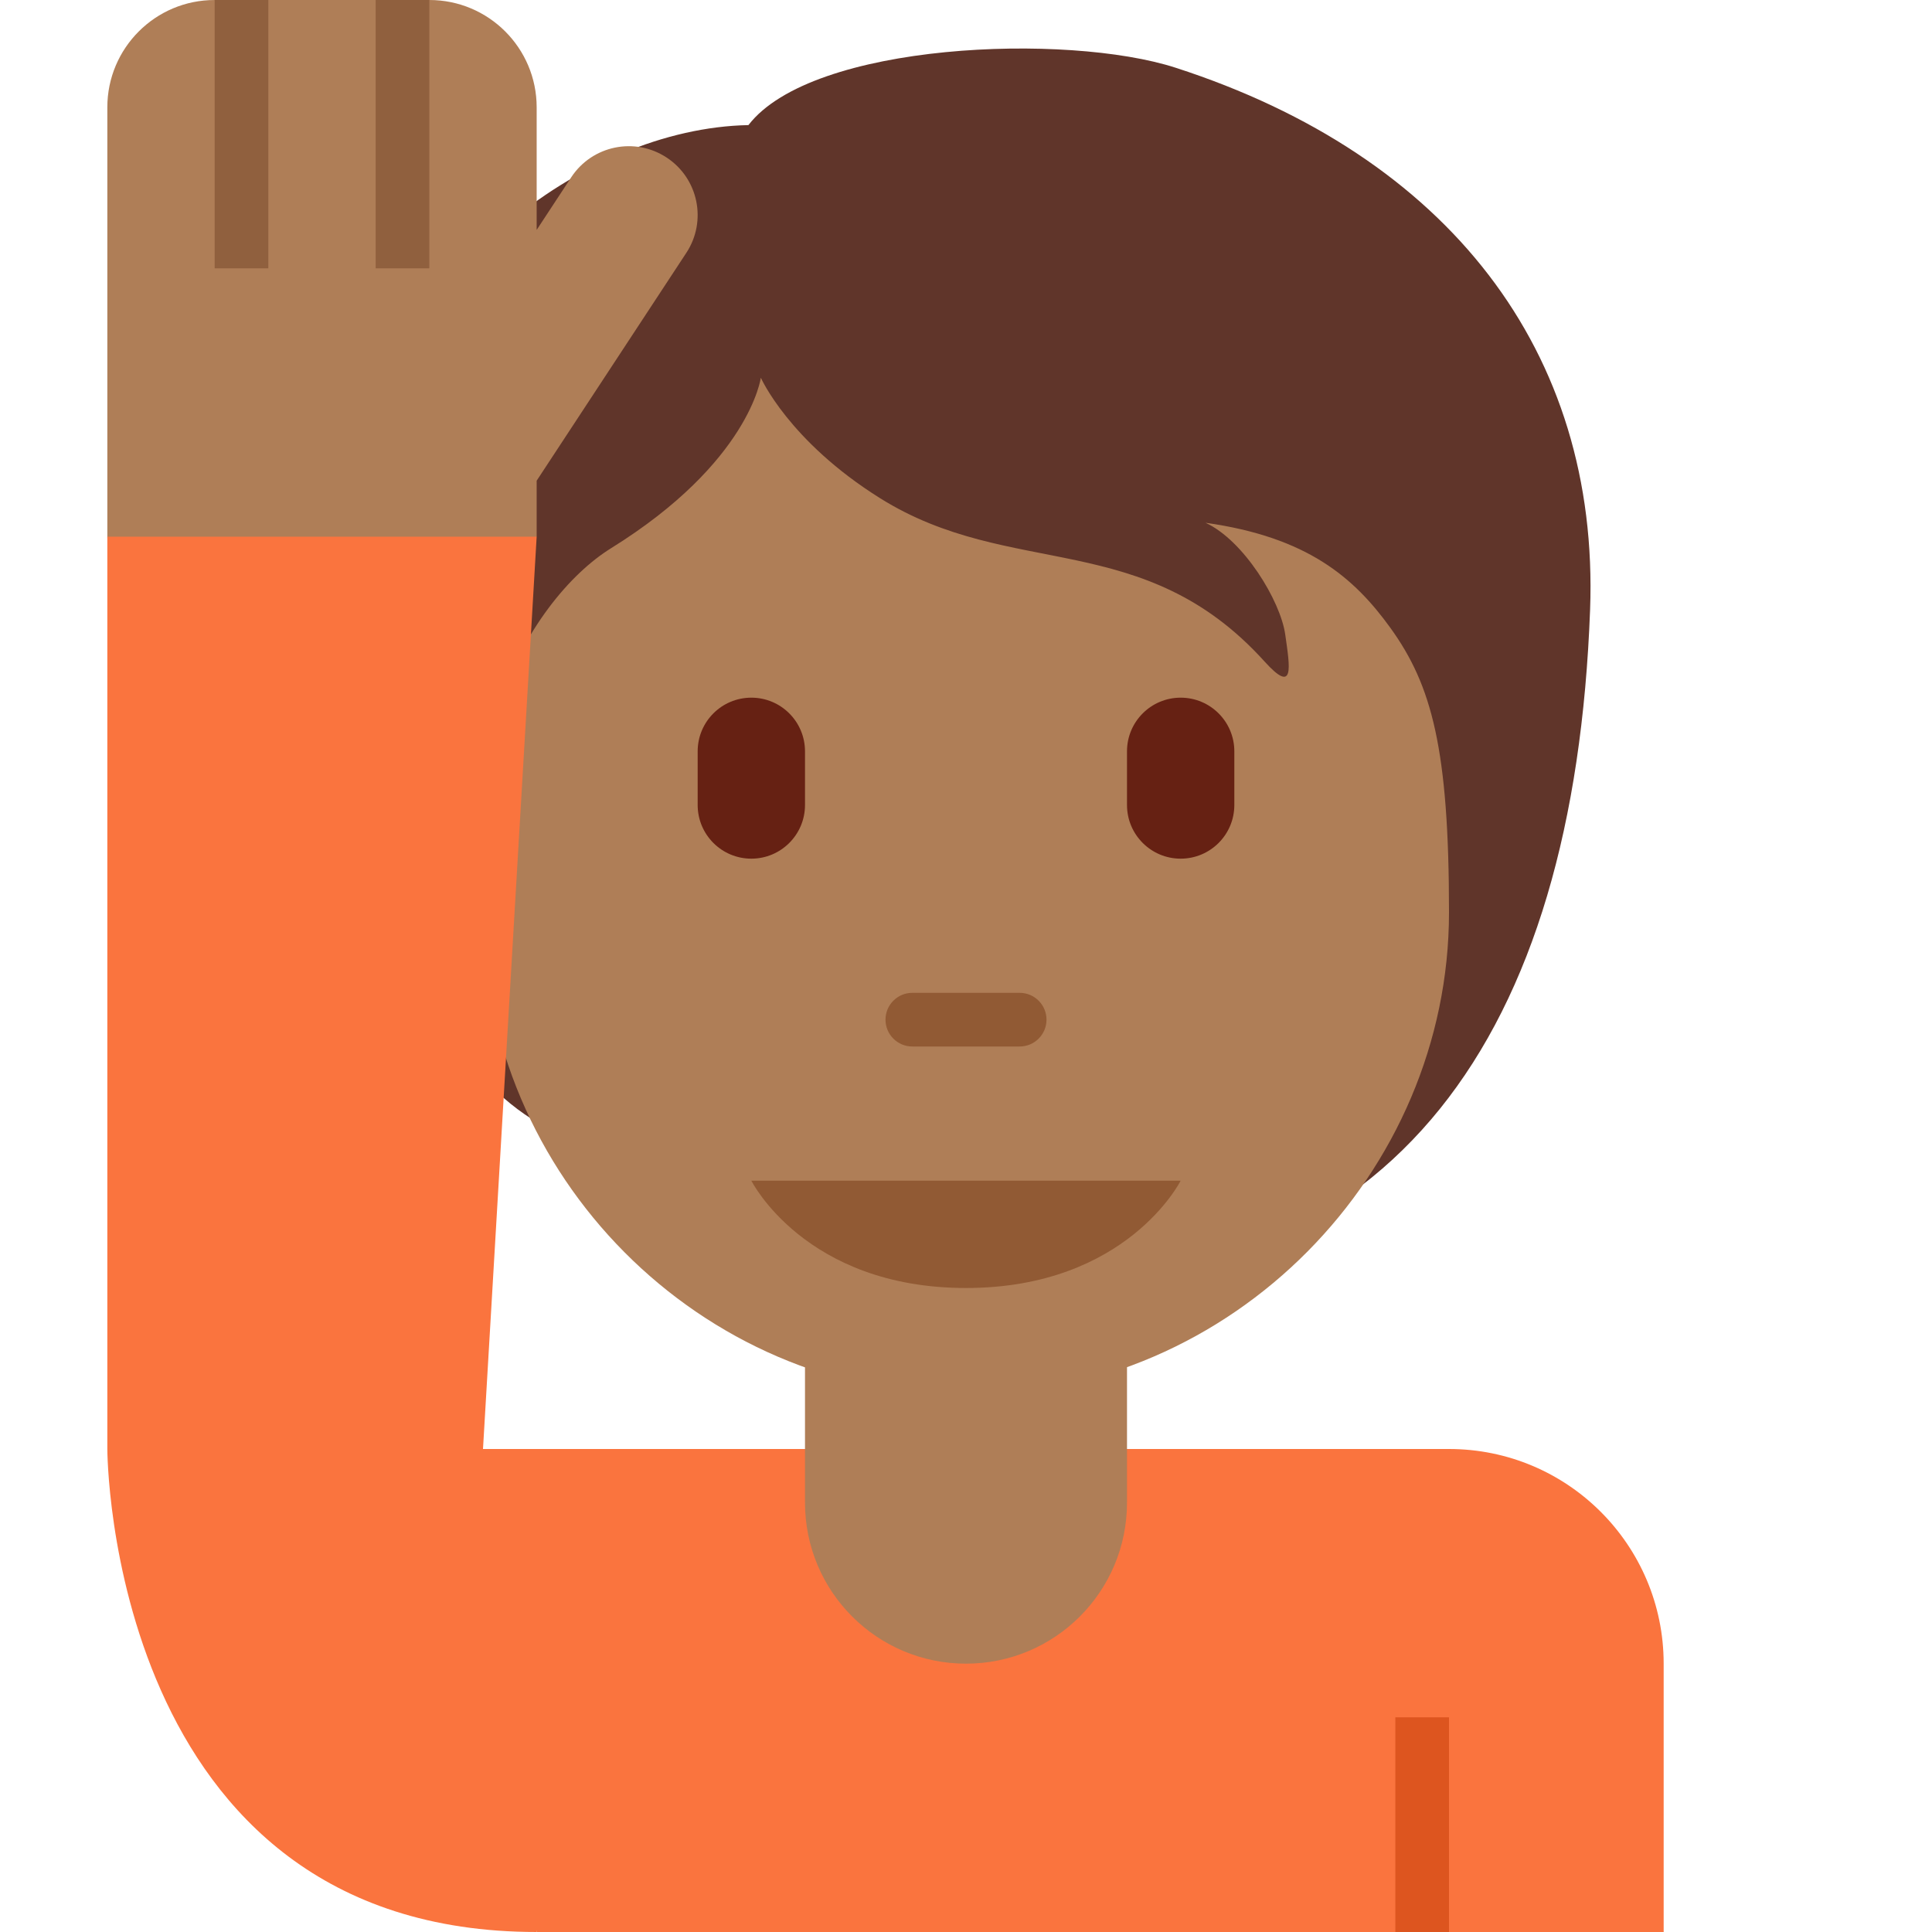
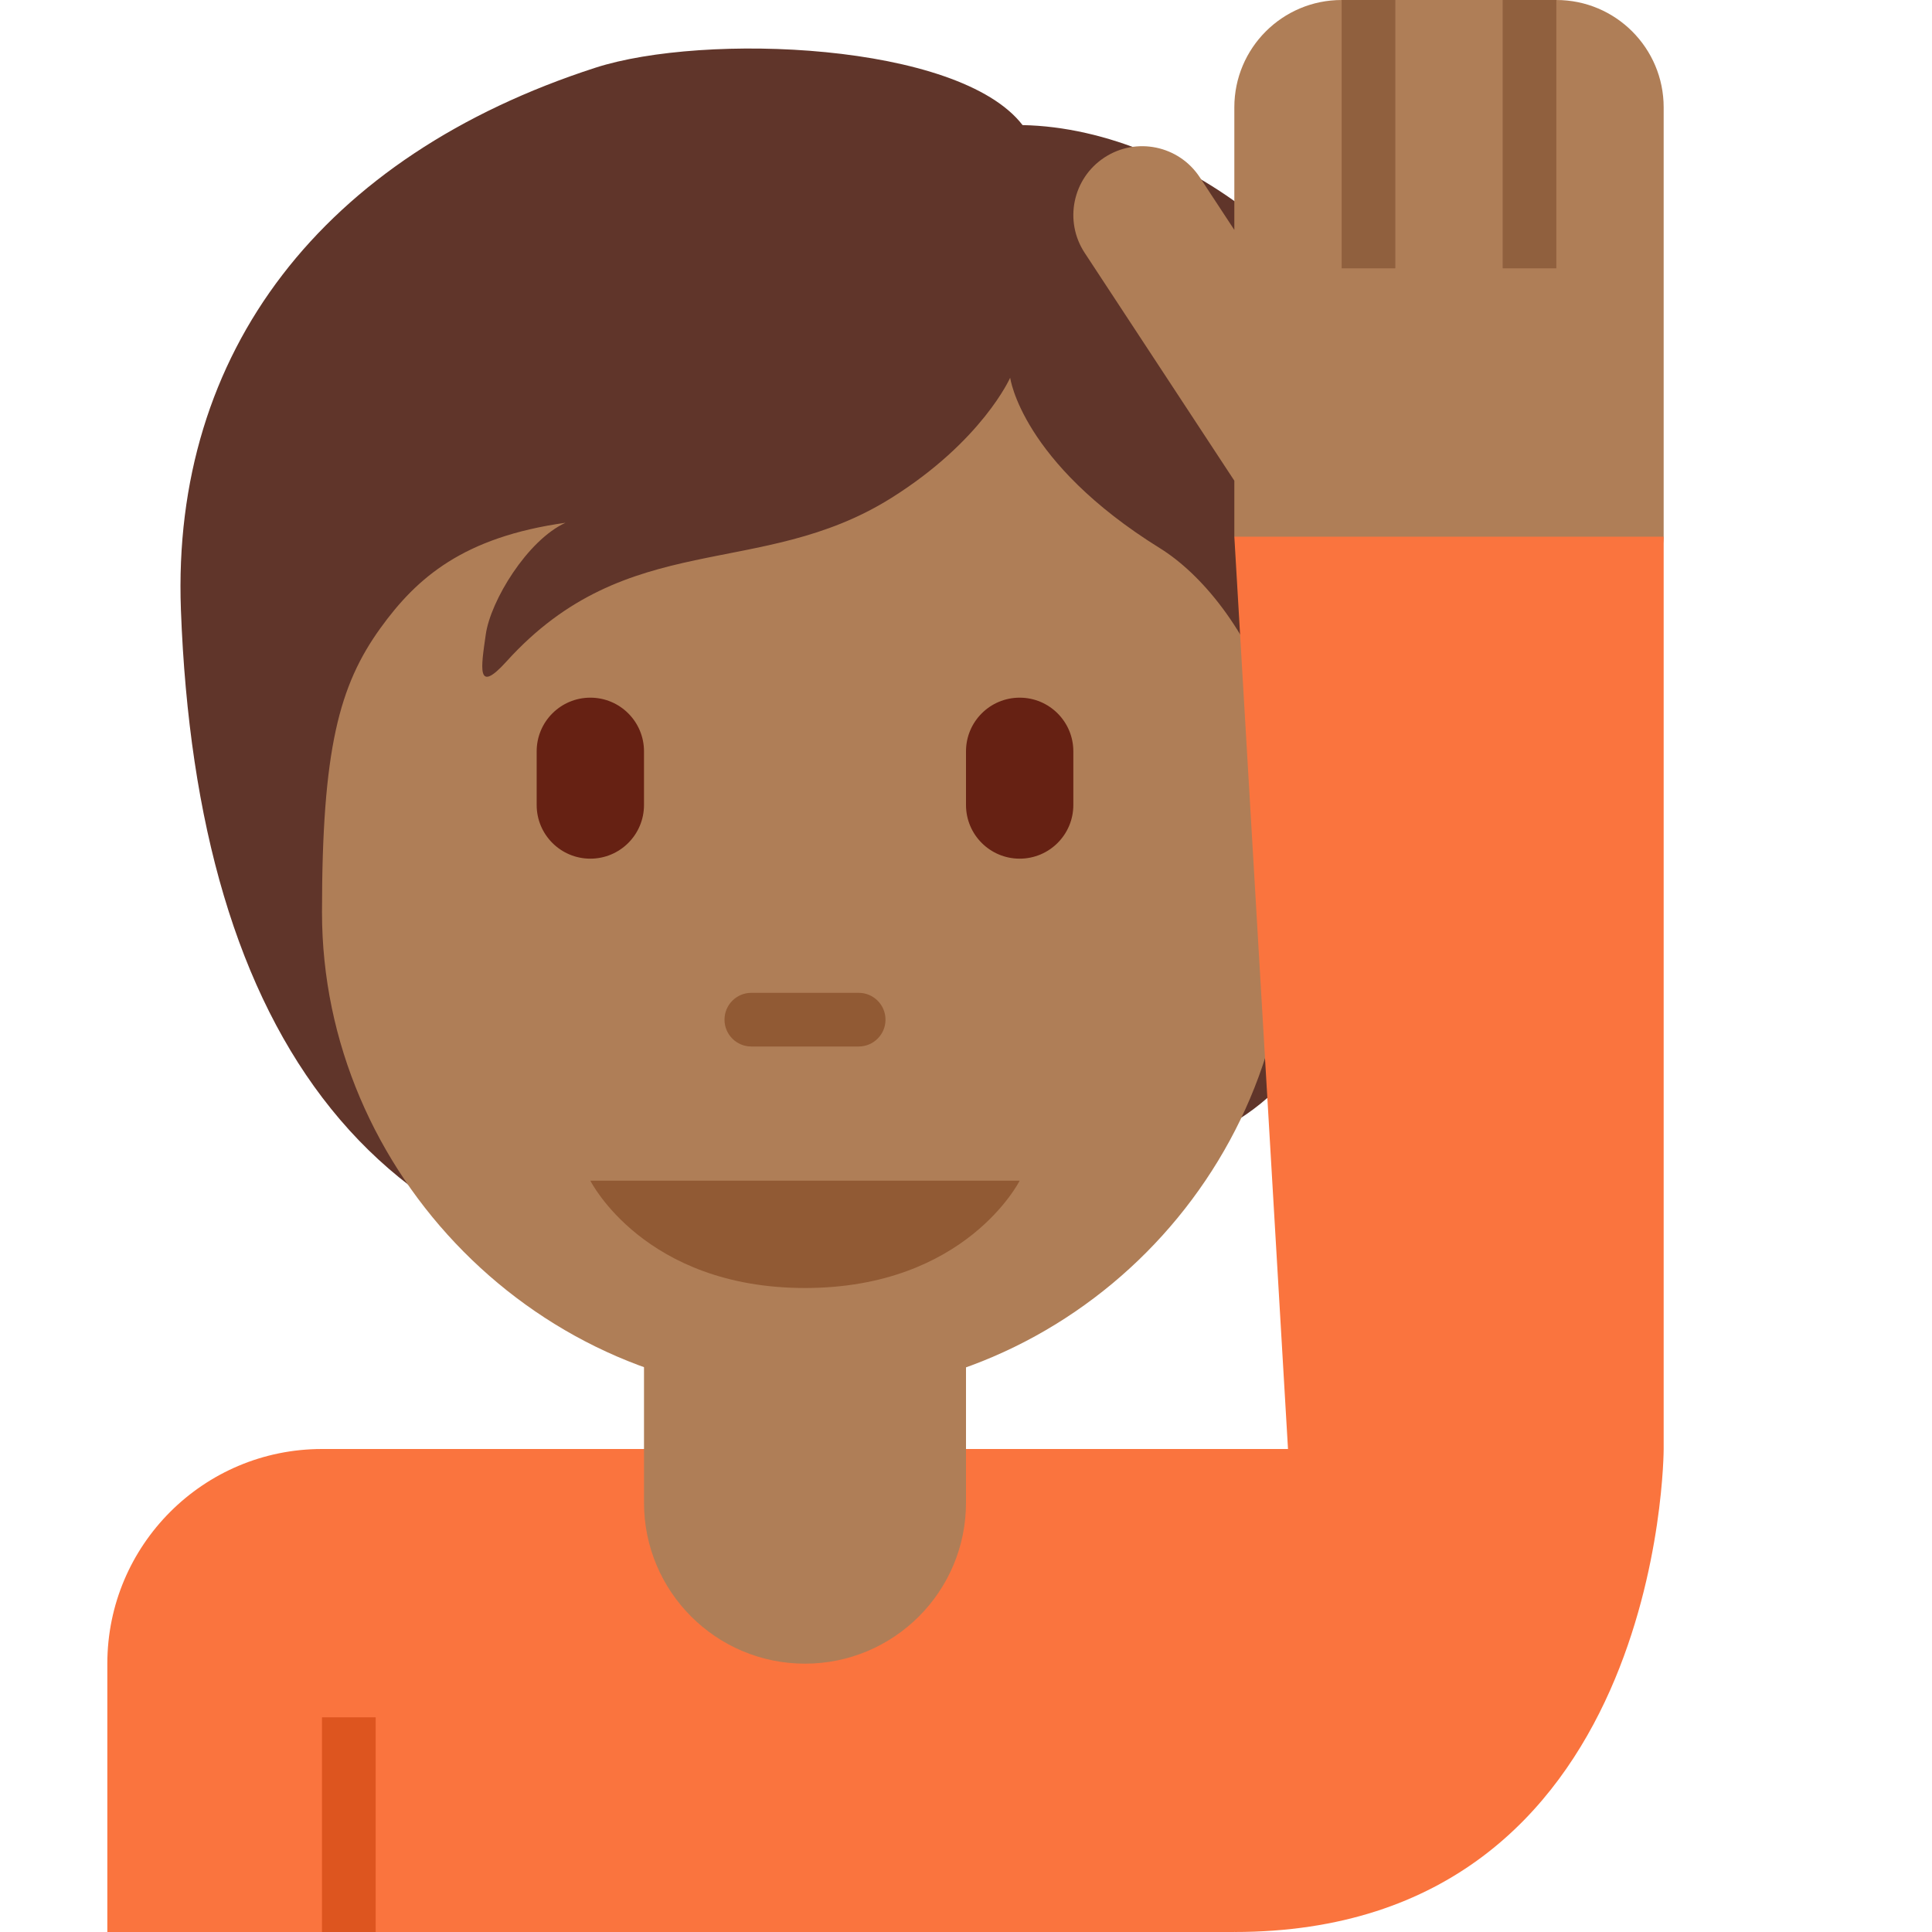
- <svg xmlns="http://www.w3.org/2000/svg" width="800px" height="800px" viewBox="0 0 36 36" aria-hidden="true" role="img" class="iconify iconify--twemoji" preserveAspectRatio="xMidYMid meet">
-   <path fill="#FA743E" d="M27 27H10v9h21v-5a4 4 0 0 0-4-4z" />
-   <path fill="#AF7E57" d="M15 22v6a3 3 0 1 0 6 0v-6h-6z" />
-   <path fill="#DD551F" d="M26 32h1v4h-1z" />
-   <path fill="#60352A" d="M21.906 1.262c-2.02-.654-6.772-.475-7.96 1.069c-3.089.059-6.713 2.851-7.188 6.535c-.47 3.645.578 5.338.951 8.079c.422 3.106 2.168 4.099 3.564 4.515C13.281 24.114 15.415 24 19 24c7 0 10.334-4.684 10.629-12.639c.178-4.812-2.645-8.456-7.723-10.099z" />
-   <path fill="#AF7E57" d="M25.909 11.701c-.677-.938-1.545-1.693-3.446-1.96c.713.327 1.396 1.455 1.485 2.079c.089.624.178 1.129-.386.505c-2.26-2.499-4.722-1.515-7.162-3.041c-1.704-1.066-2.223-2.246-2.223-2.246s-.208 1.574-2.792 3.178c-.749.465-1.643 1.5-2.139 3.03C8.889 14.345 9 15.325 9 17c0 4.889 4.029 9 9 9s9-4.147 9-9c0-3.041-.319-4.229-1.091-5.299z" />
-   <path fill="#915A34" d="M22 22h-8s1 2 4 2s4-2 4-2zm-3-2.5h-2a.5.5 0 0 1 0-1h2a.5.5 0 0 1 0 1z" />
-   <path fill="#662113" d="M14 16a1 1 0 0 1-1-1v-1a1 1 0 0 1 2 0v1a1 1 0 0 1-1 1zm8 0a1 1 0 0 1-1-1v-1a1 1 0 0 1 2 0v1a1 1 0 0 1-1 1z" />
-   <path fill="#AF7E57" d="M12.421 2.935a1.283 1.283 0 0 0-1.776.367L10 4.284V2a2 2 0 0 0-2-2H4a2 2 0 0 0-2 2v8s0 1 1 1h6l1-1V8.957l2.789-4.246a1.282 1.282 0 0 0-.368-1.776z" />
-   <path fill="#90603E" d="M4 0h1v5H4zm3 0h1v5H7z" />
-   <path fill="#FA743E" d="M9 27h3l-2 9c-8 0-8-9-8-9V10h8L9 27z" />
+ <svg xmlns="http://www.w3.org/2000/svg" width="800px" height="800px" viewBox="0 0 36 36" aria-hidden="true" role="img" class="iconify iconify--twemoji" preserveAspectRatio="xMidYMid meet" version="1.1" id="svg10">
+   <defs id="defs10" />
+   <path fill="#fa743e" d="m 6,27 h 17 v 9 H 2 v -5 a 4,4 0 0 1 4,-4 z" id="path1" />
+   <path fill="#af7e57" d="m 18,22 v 6 a 3,3 0 1 1 -6,0 v -6 z" id="path2" />
+   <path fill="#dd551f" d="M 7,32 H 6 v 4 h 1 z" id="path3" />
+   <path fill="#60352a" d="m 11.094,1.262 c 2.02,-0.654 6.772,-0.475 7.96,1.069 3.089,0.059 6.713,2.851 7.188,6.535 0.47,3.645 -0.578,5.338 -0.951,8.079 -0.422,3.106 -2.168,4.099 -3.564,4.515 C 19.719,24.114 17.585,24 14,24 7,24 3.666,19.316 3.371,11.361 3.193,6.549 6.016,2.905 11.094,1.262 Z" id="path4" />
+   <path fill="#af7e57" d="m 7.091,11.701 c 0.677,-0.938 1.545,-1.693 3.446,-1.96 -0.713,0.327 -1.396,1.455 -1.485,2.079 -0.089,0.624 -0.178,1.129 0.386,0.505 2.26,-2.499 4.722,-1.515 7.162,-3.041 1.704,-1.066 2.223,-2.246 2.223,-2.246 0,0 0.208,1.574 2.792,3.178 0.749,0.465 1.643,1.5 2.139,3.03 C 24.111,14.345 24,15.325 24,17 c 0,4.889 -4.029,9 -9,9 -4.971,0 -9,-4.147 -9,-9 0,-3.041 0.319,-4.229 1.091,-5.299 z" id="path5" />
+   <path fill="#915a34" d="m 11,22 h 8 c 0,0 -1,2 -4,2 -3,0 -4,-2 -4,-2 z m 3,-2.5 h 2 a 0.5,0.5 0 0 0 0,-1 h -2 a 0.5,0.5 0 0 0 0,1 z" id="path6" />
+   <path fill="#662113" d="m 19,16 a 1,1 0 0 0 1,-1 v -1 a 1,1 0 0 0 -2,0 v 1 a 1,1 0 0 0 1,1 z m -8,0 a 1,1 0 0 0 1,-1 v -1 a 1,1 0 0 0 -2,0 v 1 a 1,1 0 0 0 1,1 z" id="path7" />
+   <path fill="#af7e57" d="m 20.579,2.935 a 1.283,1.283 0 0 1 1.776,0.367 L 23,4.284 V 2 a 2,2 0 0 1 2,-2 h 4 a 2,2 0 0 1 2,2 v 8 c 0,0 0,1 -1,1 H 24 L 23,10 V 8.957 L 20.211,4.711 a 1.282,1.282 0 0 1 0.368,-1.776 z" id="path8" />
+   <path fill="#90603e" d="m 29,0 h -1 v 5 h 1 z m -3,0 h -1 v 5 h 1 z" id="path9" />
+   <path fill="#fa743e" d="m 24,27 h -3 l 2,9 c 8,0 8,-9 8,-9 V 10 h -8 z" id="path10" />
</svg>
